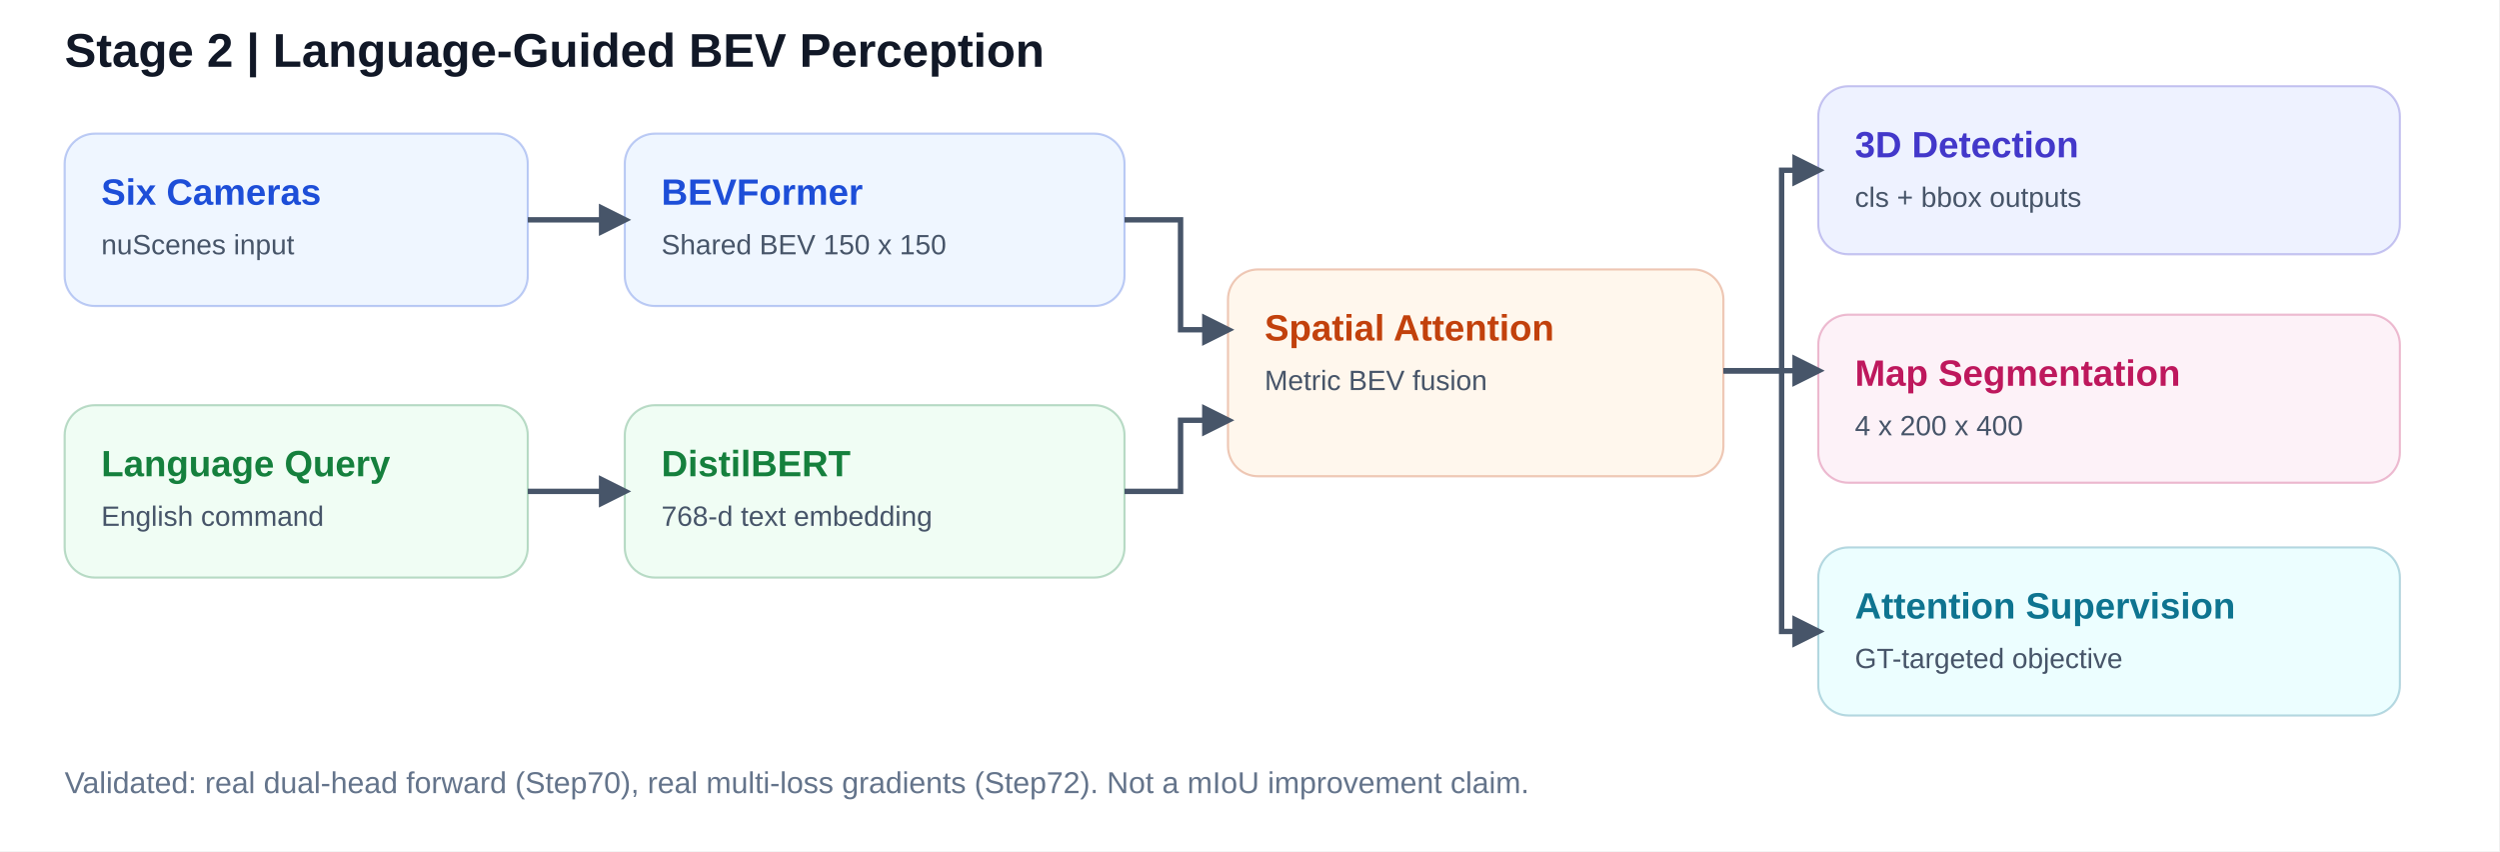
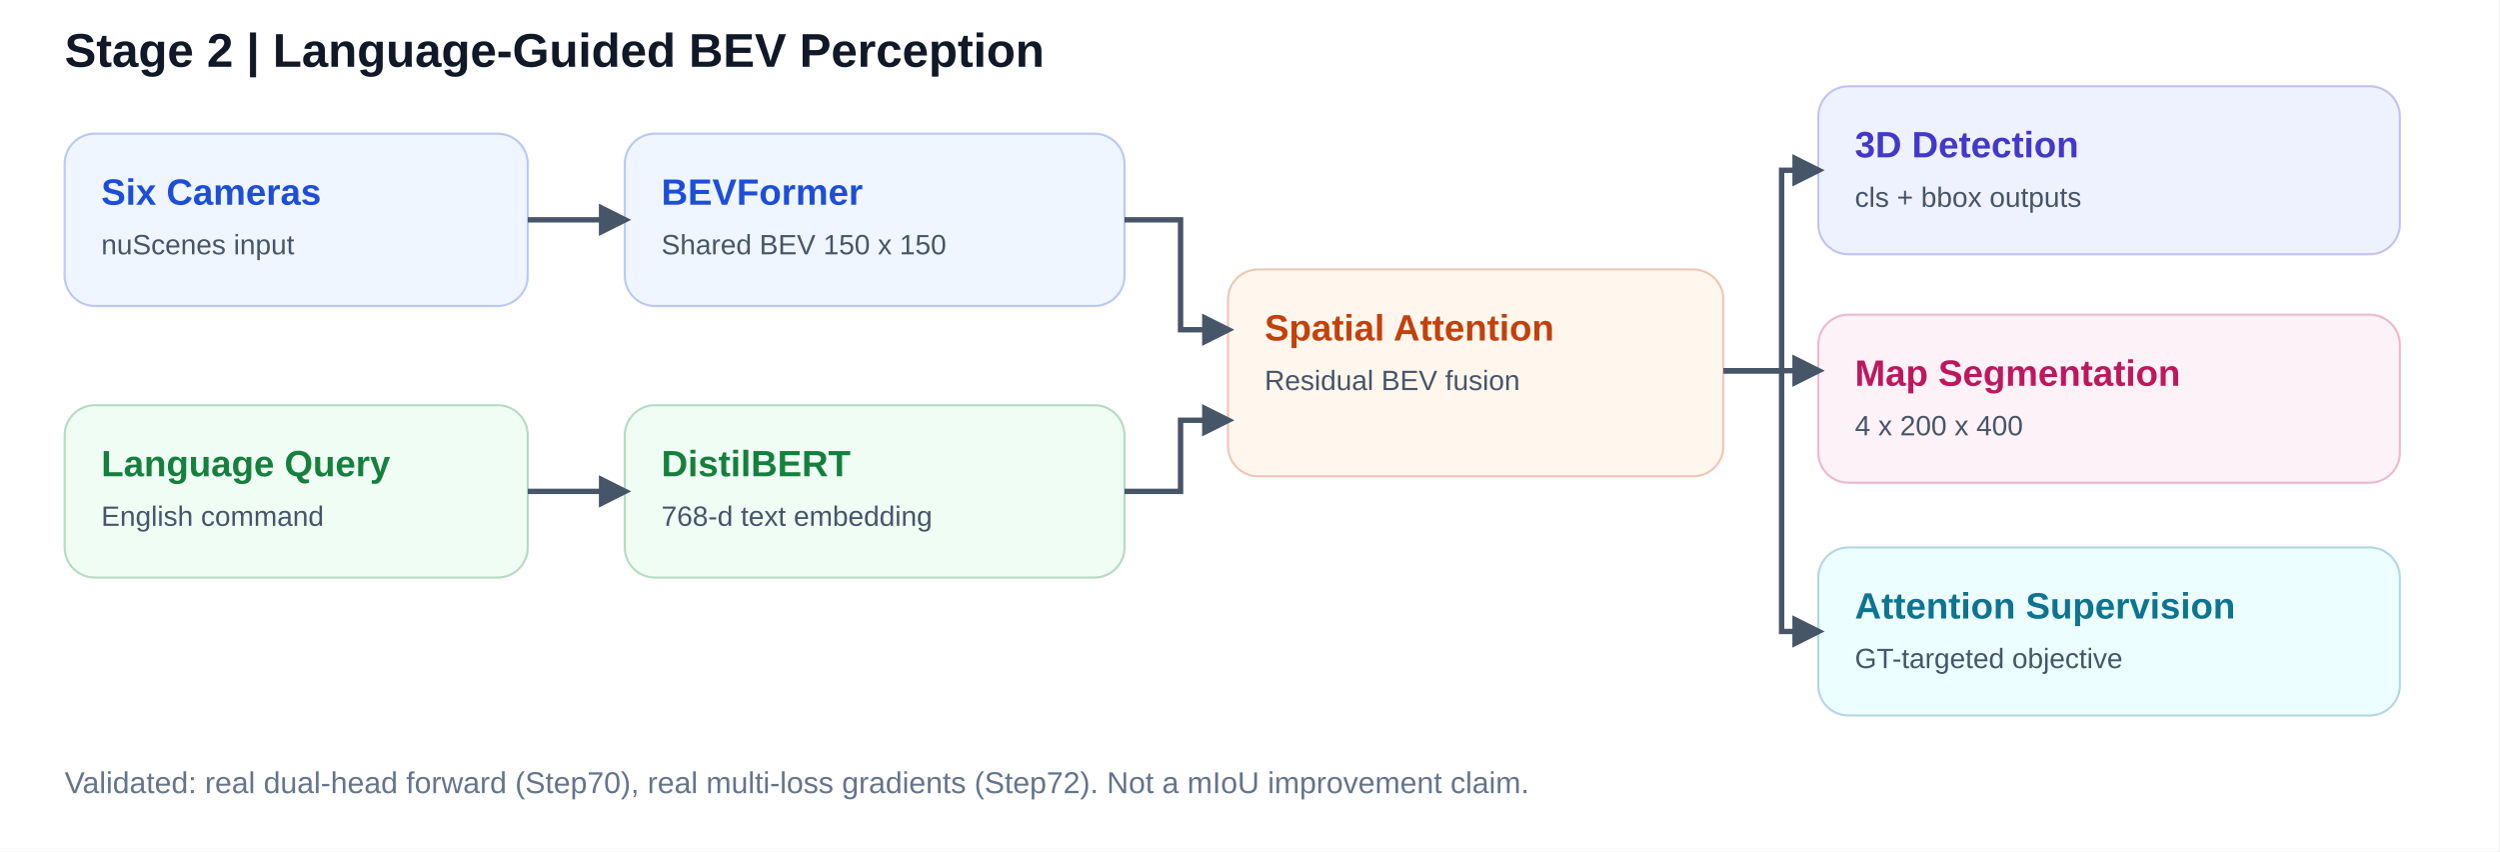
<svg xmlns="http://www.w3.org/2000/svg" width="1160" height="395" viewBox="0 0 1160 395">
  <rect width="1160" height="395" fill="#ffffff" />
  <style>text{font-family:Arial,Helvetica,sans-serif}</style>
  <text x="30" y="31" font-size="22" font-weight="700" fill="#111827">Stage 2 | Language-Guided BEV Perception</text>
  <text x="30" y="368" font-size="14" fill="#64748b">Validated: real dual-head forward (Step70), real multi-loss gradients (Step72). Not a mIoU improvement claim.</text>
  <rect x="30" y="62" rx="14" width="215" height="80" fill="#eff6ff" stroke="#1d4ed8" stroke-opacity="0.28" />
  <text x="47" y="95" font-size="17" font-weight="700" fill="#1d4ed8">Six Cameras</text>
  <text x="47" y="118" font-size="13" fill="#475569">nuScenes input</text>
  <rect x="30" y="188" rx="14" width="215" height="80" fill="#f0fdf4" stroke="#15803d" stroke-opacity="0.28" />
  <text x="47" y="221" font-size="17" font-weight="700" fill="#15803d">Language Query</text>
  <text x="47" y="244" font-size="13" fill="#475569">English command</text>
  <rect x="290" y="62" rx="14" width="232" height="80" fill="#eff6ff" stroke="#1d4ed8" stroke-opacity="0.28" />
  <text x="307" y="95" font-size="17" font-weight="700" fill="#1d4ed8">BEVFormer</text>
  <text x="307" y="118" font-size="13" fill="#475569">Shared BEV 150 x 150</text>
  <rect x="290" y="188" rx="14" width="232" height="80" fill="#f0fdf4" stroke="#15803d" stroke-opacity="0.28" />
  <text x="307" y="221" font-size="17" font-weight="700" fill="#15803d">DistilBERT</text>
  <text x="307" y="244" font-size="13" fill="#475569">768-d text embedding</text>
  <rect x="570" y="125" rx="14" width="230" height="96" fill="#fff7ed" stroke="#c2410c" stroke-opacity="0.28" />
  <text x="587" y="158" font-size="17" font-weight="700" fill="#c2410c">Spatial Attention</text>
-   <text x="587" y="181" font-size="13" fill="#475569">Metric BEV fusion</text>
+   <text x="587" y="181" font-size="13" fill="#475569">Residual BEV fusion</text>
  <rect x="844" y="40" rx="14" width="270" height="78" fill="#eef2ff" stroke="#4338ca" stroke-opacity="0.28" />
  <text x="861" y="73" font-size="17" font-weight="700" fill="#4338ca">3D Detection</text>
  <text x="861" y="96" font-size="13" fill="#475569">cls + bbox outputs</text>
  <rect x="844" y="146" rx="14" width="270" height="78" fill="#fdf2f8" stroke="#be185d" stroke-opacity="0.28" />
  <text x="861" y="179" font-size="17" font-weight="700" fill="#be185d">Map Segmentation</text>
  <text x="861" y="202" font-size="13" fill="#475569">4 x 200 x 400</text>
  <rect x="844" y="254" rx="14" width="270" height="78" fill="#ecfeff" stroke="#0e7490" stroke-opacity="0.28" />
  <text x="861" y="287" font-size="17" font-weight="700" fill="#0e7490">Attention Supervision</text>
  <text x="861" y="310" font-size="13" fill="#475569">GT-targeted objective</text>
  <defs>
    <marker id="arrow" viewBox="0 0 10 10" refX="8" refY="5" markerWidth="6" markerHeight="6" orient="auto">
      <path d="M 0 0 L 10 5 L 0 10 z" fill="#475569" />
    </marker>
  </defs>
  <path d="M245,102 H290" fill="none" stroke="#475569" stroke-width="2.5" marker-end="url(#arrow)" />
  <path d="M245,228 H290" fill="none" stroke="#475569" stroke-width="2.5" marker-end="url(#arrow)" />
  <path d="M522,102 H548 V153 H570" fill="none" stroke="#475569" stroke-width="2.5" marker-end="url(#arrow)" />
  <path d="M522,228 H548 V195 H570" fill="none" stroke="#475569" stroke-width="2.5" marker-end="url(#arrow)" />
  <path d="M800,172 H827 V79 H844" fill="none" stroke="#475569" stroke-width="2.5" marker-end="url(#arrow)" />
  <path d="M800,172 H844" fill="none" stroke="#475569" stroke-width="2.5" marker-end="url(#arrow)" />
  <path d="M800,172 H827 V293 H844" fill="none" stroke="#475569" stroke-width="2.5" marker-end="url(#arrow)" />
</svg>
